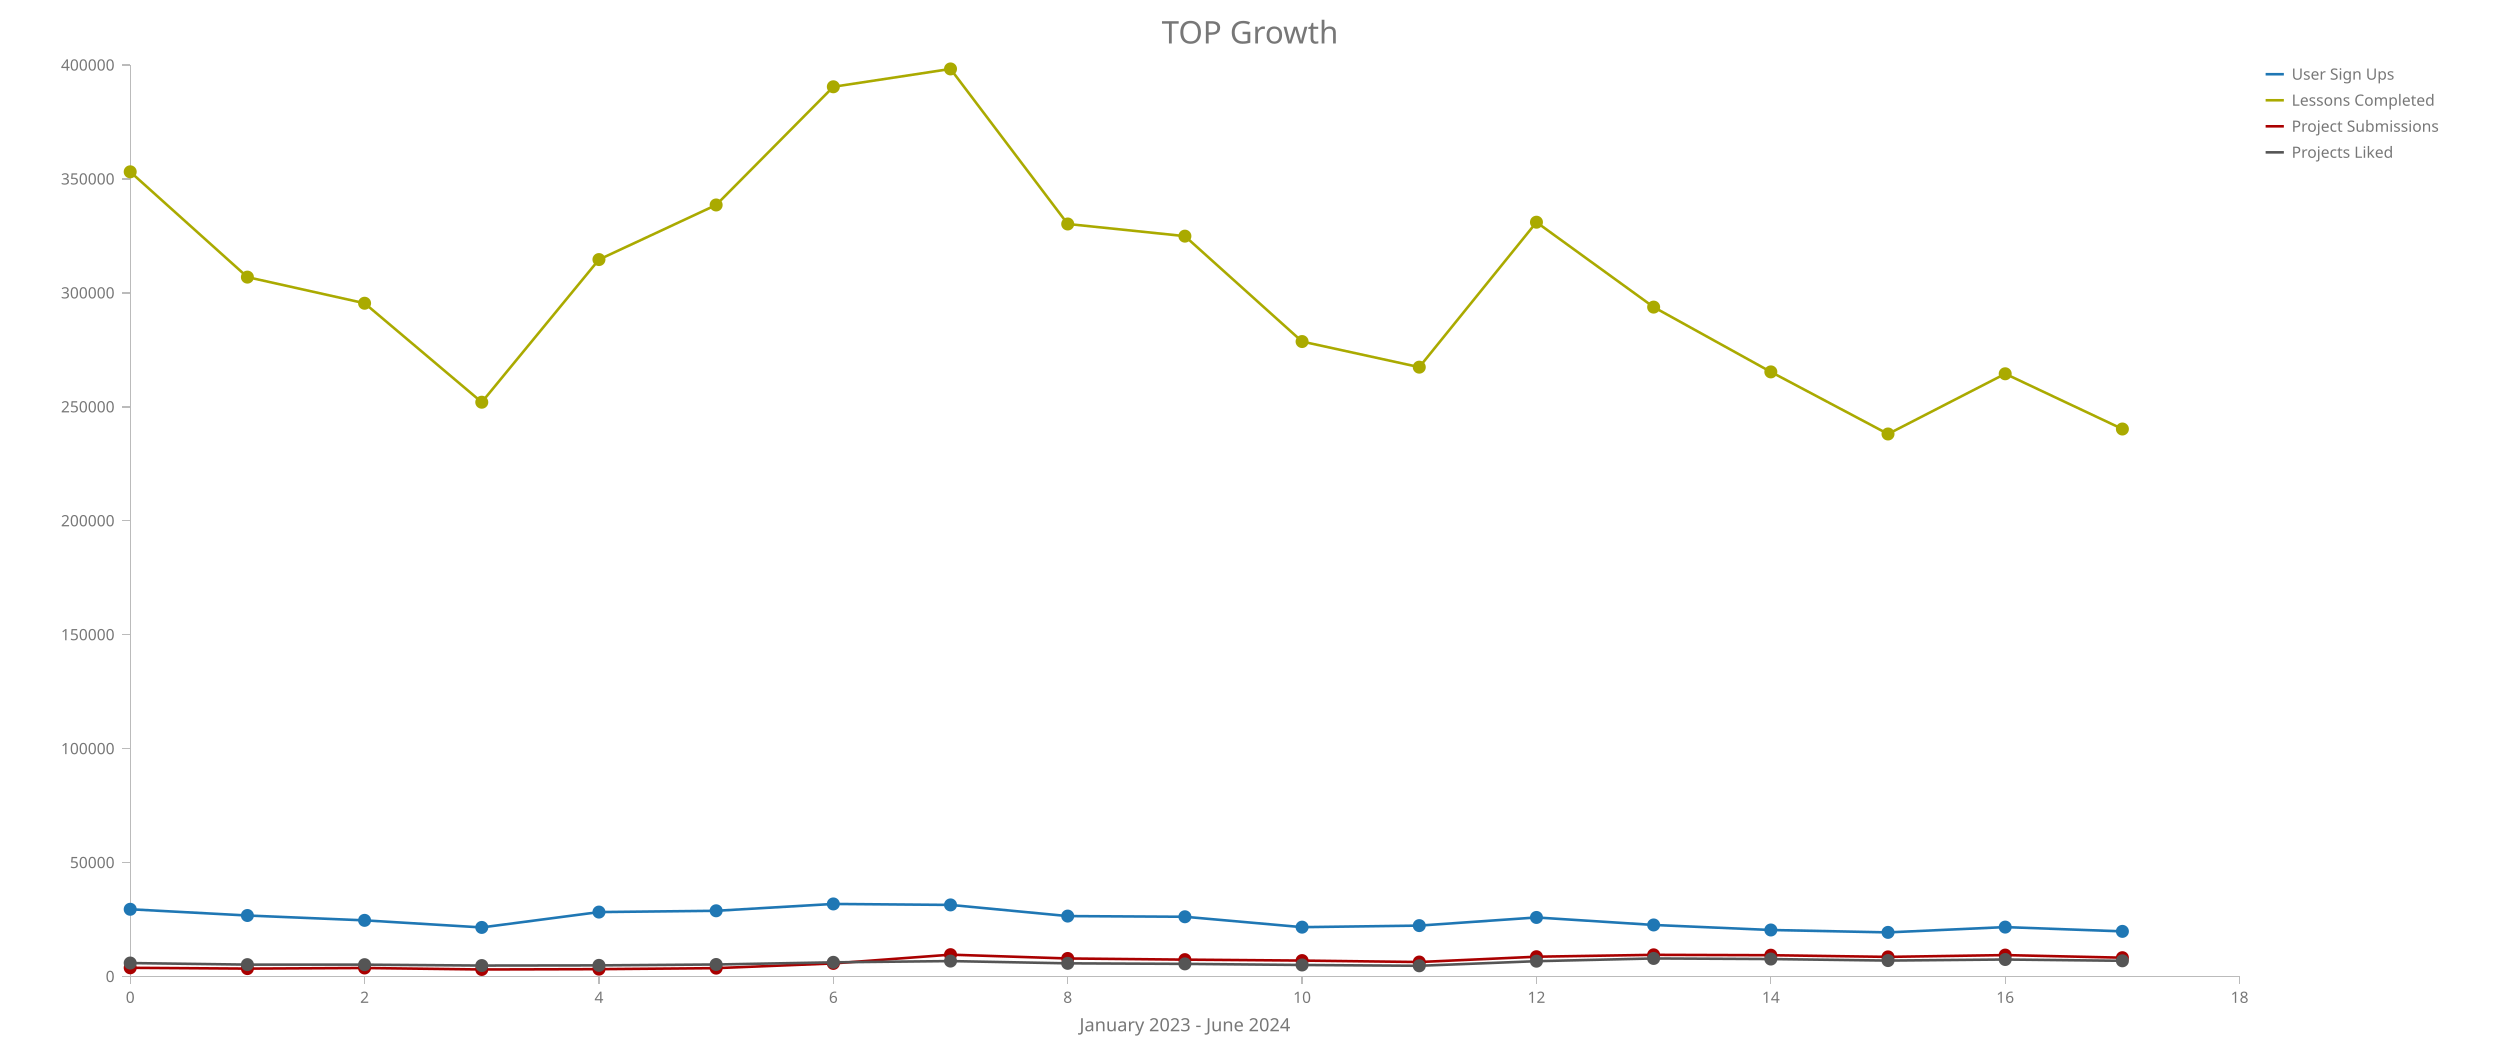
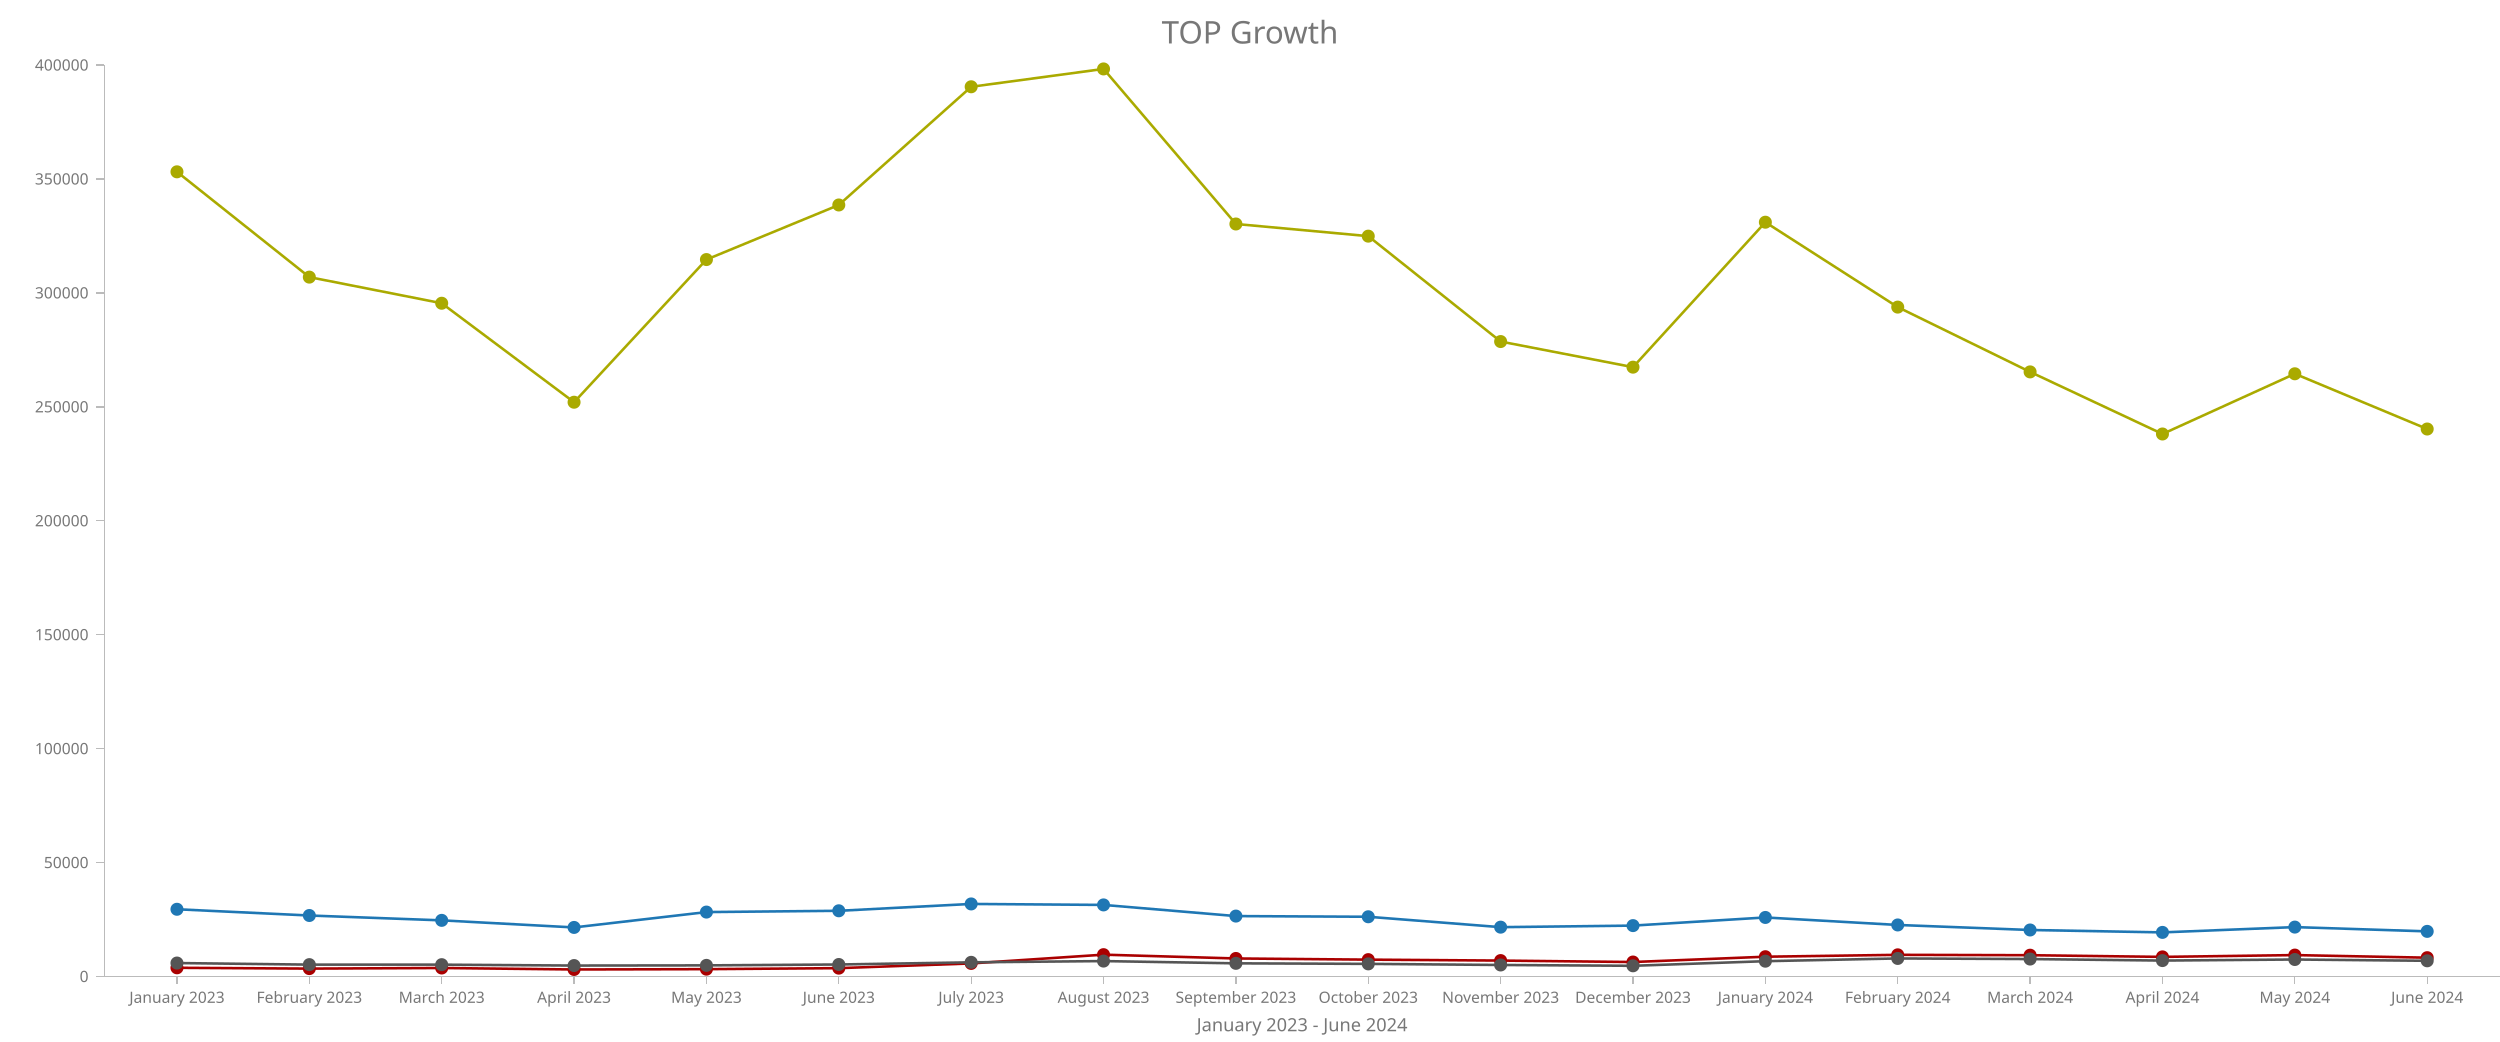
<svg xmlns="http://www.w3.org/2000/svg" height="800" viewBox="0 0 1920 800" width="1920">
  <g class="g-chart">
    <g class="g-title" transform="translate(960,25)">
      <text dy=".35em" fill="#777" font-family="sans-serif" font-size="24px" text-anchor="middle" x="0" y="0">
TOP Growth
</text>
    </g>
-     <g class="x-axis" transform="translate(100,750)">
-       <line shape-rendering="crispEdges" stroke="#bbbbbb" stroke-width="1" x1="0" x2="1620" y1="0" y2="0" />
-       <g class="tick" transform="translate(0,0)">
-         <line shape-rendering="crispEdges" stroke="#bbbbbb" stroke-width="1px" x1="0" x2="0" y1="0" y2="6" />
-         <text dy=".35em" fill="#777" font-family="sans-serif" font-size="12px" text-anchor="middle" transform="rotate(0,0,16)" x="0" y="16">
- 0
- </text>
-       </g>
-       <g class="tick" transform="translate(180,0)">
-         <line shape-rendering="crispEdges" stroke="#bbbbbb" stroke-width="1px" x1="0" x2="0" y1="0" y2="6" />
-         <text dy=".35em" fill="#777" font-family="sans-serif" font-size="12px" text-anchor="middle" transform="rotate(0,0,16)" x="0" y="16">
- 2
- </text>
-       </g>
-       <g class="tick" transform="translate(360,0)">
-         <line shape-rendering="crispEdges" stroke="#bbbbbb" stroke-width="1px" x1="0" x2="0" y1="0" y2="6" />
-         <text dy=".35em" fill="#777" font-family="sans-serif" font-size="12px" text-anchor="middle" transform="rotate(0,0,16)" x="0" y="16">
- 4
- </text>
-       </g>
-       <g class="tick" transform="translate(540,0)">
-         <line shape-rendering="crispEdges" stroke="#bbbbbb" stroke-width="1px" x1="0" x2="0" y1="0" y2="6" />
-         <text dy=".35em" fill="#777" font-family="sans-serif" font-size="12px" text-anchor="middle" transform="rotate(0,0,16)" x="0" y="16">
- 6
- </text>
-       </g>
-       <g class="tick" transform="translate(720,0)">
-         <line shape-rendering="crispEdges" stroke="#bbbbbb" stroke-width="1px" x1="0" x2="0" y1="0" y2="6" />
-         <text dy=".35em" fill="#777" font-family="sans-serif" font-size="12px" text-anchor="middle" transform="rotate(0,0,16)" x="0" y="16">
- 8
- </text>
-       </g>
-       <g class="tick" transform="translate(900.0001,0)">
-         <line shape-rendering="crispEdges" stroke="#bbbbbb" stroke-width="1px" x1="0" x2="0" y1="0" y2="6" />
-         <text dy=".35em" fill="#777" font-family="sans-serif" font-size="12px" text-anchor="middle" transform="rotate(0,0,16)" x="0" y="16">
- 10
- </text>
-       </g>
-       <g class="tick" transform="translate(1080,0)">
-         <line shape-rendering="crispEdges" stroke="#bbbbbb" stroke-width="1px" x1="0" x2="0" y1="0" y2="6" />
-         <text dy=".35em" fill="#777" font-family="sans-serif" font-size="12px" text-anchor="middle" transform="rotate(0,0,16)" x="0" y="16">
- 12
- </text>
-       </g>
-       <g class="tick" transform="translate(1260,0)">
-         <line shape-rendering="crispEdges" stroke="#bbbbbb" stroke-width="1px" x1="0" x2="0" y1="0" y2="6" />
-         <text dy=".35em" fill="#777" font-family="sans-serif" font-size="12px" text-anchor="middle" transform="rotate(0,0,16)" x="0" y="16">
- 14
- </text>
-       </g>
-       <g class="tick" transform="translate(1440,0)">
-         <line shape-rendering="crispEdges" stroke="#bbbbbb" stroke-width="1px" x1="0" x2="0" y1="0" y2="6" />
-         <text dy=".35em" fill="#777" font-family="sans-serif" font-size="12px" text-anchor="middle" transform="rotate(0,0,16)" x="0" y="16">
- 16
- </text>
-       </g>
-       <g class="tick" transform="translate(1620,0)">
-         <line shape-rendering="crispEdges" stroke="#bbbbbb" stroke-width="1px" x1="0" x2="0" y1="0" y2="6" />
-         <text dy=".35em" fill="#777" font-family="sans-serif" font-size="12px" text-anchor="middle" transform="rotate(0,0,16)" x="0" y="16">
- 18
- </text>
-       </g>
-       <text fill="#777" font-family="sans-serif" font-size="14px" text-anchor="middle" transform="rotate(0)" x="810" y="42">
+     <g class="x-axis" transform="translate(80,750)">
+       <line shape-rendering="crispEdges" stroke="#bbbbbb" stroke-width="1" x1="0" x2="1840" y1="0" y2="0" />
+       <g class="tick" transform="translate(55.91163,0)">
+         <line shape-rendering="crispEdges" stroke="#bbbbbb" stroke-width="1px" x1="0" x2="0" y1="0" y2="6" />
+         <text dy=".35em" fill="#777" font-family="sans-serif" font-size="12px" text-anchor="middle" transform="rotate(0,0,16)" x="0" y="16">
+ January 2023
+ </text>
+       </g>
+       <g class="tick" transform="translate(157.5691,0)">
+         <line shape-rendering="crispEdges" stroke="#bbbbbb" stroke-width="1px" x1="0" x2="0" y1="0" y2="6" />
+         <text dy=".35em" fill="#777" font-family="sans-serif" font-size="12px" text-anchor="middle" transform="rotate(0,0,16)" x="0" y="16">
+ February 2023
+ </text>
+       </g>
+       <g class="tick" transform="translate(259.2265,0)">
+         <line shape-rendering="crispEdges" stroke="#bbbbbb" stroke-width="1px" x1="0" x2="0" y1="0" y2="6" />
+         <text dy=".35em" fill="#777" font-family="sans-serif" font-size="12px" text-anchor="middle" transform="rotate(0,0,16)" x="0" y="16">
+ March 2023
+ </text>
+       </g>
+       <g class="tick" transform="translate(360.884,0)">
+         <line shape-rendering="crispEdges" stroke="#bbbbbb" stroke-width="1px" x1="0" x2="0" y1="0" y2="6" />
+         <text dy=".35em" fill="#777" font-family="sans-serif" font-size="12px" text-anchor="middle" transform="rotate(0,0,16)" x="0" y="16">
+ April 2023
+ </text>
+       </g>
+       <g class="tick" transform="translate(462.5414,0)">
+         <line shape-rendering="crispEdges" stroke="#bbbbbb" stroke-width="1px" x1="0" x2="0" y1="0" y2="6" />
+         <text dy=".35em" fill="#777" font-family="sans-serif" font-size="12px" text-anchor="middle" transform="rotate(0,0,16)" x="0" y="16">
+ May 2023
+ </text>
+       </g>
+       <g class="tick" transform="translate(564.1989,0)">
+         <line shape-rendering="crispEdges" stroke="#bbbbbb" stroke-width="1px" x1="0" x2="0" y1="0" y2="6" />
+         <text dy=".35em" fill="#777" font-family="sans-serif" font-size="12px" text-anchor="middle" transform="rotate(0,0,16)" x="0" y="16">
+ June 2023
+ </text>
+       </g>
+       <g class="tick" transform="translate(665.8563,0)">
+         <line shape-rendering="crispEdges" stroke="#bbbbbb" stroke-width="1px" x1="0" x2="0" y1="0" y2="6" />
+         <text dy=".35em" fill="#777" font-family="sans-serif" font-size="12px" text-anchor="middle" transform="rotate(0,0,16)" x="0" y="16">
+ July 2023
+ </text>
+       </g>
+       <g class="tick" transform="translate(767.5138,0)">
+         <line shape-rendering="crispEdges" stroke="#bbbbbb" stroke-width="1px" x1="0" x2="0" y1="0" y2="6" />
+         <text dy=".35em" fill="#777" font-family="sans-serif" font-size="12px" text-anchor="middle" transform="rotate(0,0,16)" x="0" y="16">
+ August 2023
+ </text>
+       </g>
+       <g class="tick" transform="translate(869.1713,0)">
+         <line shape-rendering="crispEdges" stroke="#bbbbbb" stroke-width="1px" x1="0" x2="0" y1="0" y2="6" />
+         <text dy=".35em" fill="#777" font-family="sans-serif" font-size="12px" text-anchor="middle" transform="rotate(0,0,16)" x="0" y="16">
+ September 2023
+ </text>
+       </g>
+       <g class="tick" transform="translate(970.8287,0)">
+         <line shape-rendering="crispEdges" stroke="#bbbbbb" stroke-width="1px" x1="0" x2="0" y1="0" y2="6" />
+         <text dy=".35em" fill="#777" font-family="sans-serif" font-size="12px" text-anchor="middle" transform="rotate(0,0,16)" x="0" y="16">
+ October 2023
+ </text>
+       </g>
+       <g class="tick" transform="translate(1072.486,0)">
+         <line shape-rendering="crispEdges" stroke="#bbbbbb" stroke-width="1px" x1="0" x2="0" y1="0" y2="6" />
+         <text dy=".35em" fill="#777" font-family="sans-serif" font-size="12px" text-anchor="middle" transform="rotate(0,0,16)" x="0" y="16">
+ November 2023
+ </text>
+       </g>
+       <g class="tick" transform="translate(1174.144,0)">
+         <line shape-rendering="crispEdges" stroke="#bbbbbb" stroke-width="1px" x1="0" x2="0" y1="0" y2="6" />
+         <text dy=".35em" fill="#777" font-family="sans-serif" font-size="12px" text-anchor="middle" transform="rotate(0,0,16)" x="0" y="16">
+ December 2023
+ </text>
+       </g>
+       <g class="tick" transform="translate(1275.801,0)">
+         <line shape-rendering="crispEdges" stroke="#bbbbbb" stroke-width="1px" x1="0" x2="0" y1="0" y2="6" />
+         <text dy=".35em" fill="#777" font-family="sans-serif" font-size="12px" text-anchor="middle" transform="rotate(0,0,16)" x="0" y="16">
+ January 2024
+ </text>
+       </g>
+       <g class="tick" transform="translate(1377.458,0)">
+         <line shape-rendering="crispEdges" stroke="#bbbbbb" stroke-width="1px" x1="0" x2="0" y1="0" y2="6" />
+         <text dy=".35em" fill="#777" font-family="sans-serif" font-size="12px" text-anchor="middle" transform="rotate(0,0,16)" x="0" y="16">
+ February 2024
+ </text>
+       </g>
+       <g class="tick" transform="translate(1479.116,0)">
+         <line shape-rendering="crispEdges" stroke="#bbbbbb" stroke-width="1px" x1="0" x2="0" y1="0" y2="6" />
+         <text dy=".35em" fill="#777" font-family="sans-serif" font-size="12px" text-anchor="middle" transform="rotate(0,0,16)" x="0" y="16">
+ March 2024
+ </text>
+       </g>
+       <g class="tick" transform="translate(1580.773,0)">
+         <line shape-rendering="crispEdges" stroke="#bbbbbb" stroke-width="1px" x1="0" x2="0" y1="0" y2="6" />
+         <text dy=".35em" fill="#777" font-family="sans-serif" font-size="12px" text-anchor="middle" transform="rotate(0,0,16)" x="0" y="16">
+ April 2024
+ </text>
+       </g>
+       <g class="tick" transform="translate(1682.431,0)">
+         <line shape-rendering="crispEdges" stroke="#bbbbbb" stroke-width="1px" x1="0" x2="0" y1="0" y2="6" />
+         <text dy=".35em" fill="#777" font-family="sans-serif" font-size="12px" text-anchor="middle" transform="rotate(0,0,16)" x="0" y="16">
+ May 2024
+ </text>
+       </g>
+       <g class="tick" transform="translate(1784.088,0)">
+         <line shape-rendering="crispEdges" stroke="#bbbbbb" stroke-width="1px" x1="0" x2="0" y1="0" y2="6" />
+         <text dy=".35em" fill="#777" font-family="sans-serif" font-size="12px" text-anchor="middle" transform="rotate(0,0,16)" x="0" y="16">
+ June 2024
+ </text>
+       </g>
+       <text fill="#777" font-family="sans-serif" font-size="14px" text-anchor="middle" transform="rotate(0)" x="920" y="42">
January 2023 - June 2024
</text>
    </g>
-     <g class="y-axis" transform="translate(100,50)">
+     <g class="y-axis" transform="translate(80,50)">
      <line shape-rendering="crispEdges" stroke="#bbbbbb" stroke-width="1" x1="0" x2="0" y1="0" y2="700" />
      <g class="tick" transform="translate(0,700)">
        <line shape-rendering="crispEdges" stroke="#bbbbbb" stroke-width="1px" x1="0" x2="-6" y1="0" y2="0" />
        <text dy=".35em" fill="#777" font-family="sans-serif" font-size="12px" text-anchor="end" transform="rotate(0,-12,0)" x="-12" y="0">
0
</text>
      </g>
      <g class="tick" transform="translate(0,612.5)">
        <line shape-rendering="crispEdges" stroke="#bbbbbb" stroke-width="1px" x1="0" x2="-6" y1="0" y2="0" />
        <text dy=".35em" fill="#777" font-family="sans-serif" font-size="12px" text-anchor="end" transform="rotate(0,-12,0)" x="-12" y="0">
50000
</text>
      </g>
      <g class="tick" transform="translate(0,525)">
        <line shape-rendering="crispEdges" stroke="#bbbbbb" stroke-width="1px" x1="0" x2="-6" y1="0" y2="0" />
        <text dy=".35em" fill="#777" font-family="sans-serif" font-size="12px" text-anchor="end" transform="rotate(0,-12,0)" x="-12" y="0">
100000
</text>
      </g>
      <g class="tick" transform="translate(0,437.5)">
        <line shape-rendering="crispEdges" stroke="#bbbbbb" stroke-width="1px" x1="0" x2="-6" y1="0" y2="0" />
        <text dy=".35em" fill="#777" font-family="sans-serif" font-size="12px" text-anchor="end" transform="rotate(0,-12,0)" x="-12" y="0">
150000
</text>
      </g>
      <g class="tick" transform="translate(0,350)">
        <line shape-rendering="crispEdges" stroke="#bbbbbb" stroke-width="1px" x1="0" x2="-6" y1="0" y2="0" />
        <text dy=".35em" fill="#777" font-family="sans-serif" font-size="12px" text-anchor="end" transform="rotate(0,-12,0)" x="-12" y="0">
200000
</text>
      </g>
      <g class="tick" transform="translate(0,262.5)">
        <line shape-rendering="crispEdges" stroke="#bbbbbb" stroke-width="1px" x1="0" x2="-6" y1="0" y2="0" />
        <text dy=".35em" fill="#777" font-family="sans-serif" font-size="12px" text-anchor="end" transform="rotate(0,-12,0)" x="-12" y="0">
250000
</text>
      </g>
      <g class="tick" transform="translate(0,175)">
        <line shape-rendering="crispEdges" stroke="#bbbbbb" stroke-width="1px" x1="0" x2="-6" y1="0" y2="0" />
        <text dy=".35em" fill="#777" font-family="sans-serif" font-size="12px" text-anchor="end" transform="rotate(0,-12,0)" x="-12" y="0">
300000
</text>
      </g>
      <g class="tick" transform="translate(0,87.5)">
        <line shape-rendering="crispEdges" stroke="#bbbbbb" stroke-width="1px" x1="0" x2="-6" y1="0" y2="0" />
        <text dy=".35em" fill="#777" font-family="sans-serif" font-size="12px" text-anchor="end" transform="rotate(0,-12,0)" x="-12" y="0">
350000
</text>
      </g>
      <g class="tick" transform="translate(0,0)">
        <line shape-rendering="crispEdges" stroke="#bbbbbb" stroke-width="1px" x1="0" x2="-6" y1="0" y2="0" />
        <text dy=".35em" fill="#777" font-family="sans-serif" font-size="12px" text-anchor="end" transform="rotate(0,-12,0)" x="-12" y="0">
400000
</text>
      </g>
    </g>
-     <g class="g-view" transform="translate(100,50)">
+     <g class="g-view" transform="translate(80,50)">
      <g>
        <g class="line">
-           <path d="M0,648.326 L90,653.104 L180,656.833 L270,662.268 L360,650.473 L450,649.486 L540,644.226 L630,644.973 L720,653.548 L810,654.075 L900,662.058 L990,660.866 L1080,654.607 L1170,660.366 L1260,664.23 L1350,666.076 L1440,662.011 L1530,665.299" fill="none" stroke="#1f77b4" stroke-width="2" />
-           <g class="scatter-point" transform="translate(0,648.326)">
-             <circle cx="0" cy="0" fill="#1f77b4" r="5" />
-           </g>
-           <g class="scatter-point" transform="translate(90,653.1035)">
-             <circle cx="0" cy="0" fill="#1f77b4" r="5" />
-           </g>
-           <g class="scatter-point" transform="translate(180,656.8328)">
-             <circle cx="0" cy="0" fill="#1f77b4" r="5" />
-           </g>
-           <g class="scatter-point" transform="translate(270,662.2682)">
-             <circle cx="0" cy="0" fill="#1f77b4" r="5" />
-           </g>
-           <g class="scatter-point" transform="translate(360,650.4733)">
-             <circle cx="0" cy="0" fill="#1f77b4" r="5" />
-           </g>
-           <g class="scatter-point" transform="translate(450,649.4863)">
-             <circle cx="0" cy="0" fill="#1f77b4" r="5" />
-           </g>
-           <g class="scatter-point" transform="translate(540,644.2258)">
-             <circle cx="0" cy="0" fill="#1f77b4" r="5" />
-           </g>
-           <g class="scatter-point" transform="translate(630,644.973)">
-             <circle cx="0" cy="0" fill="#1f77b4" r="5" />
-           </g>
-           <g class="scatter-point" transform="translate(720,653.548)">
-             <circle cx="0" cy="0" fill="#1f77b4" r="5" />
-           </g>
-           <g class="scatter-point" transform="translate(810,654.0748)">
-             <circle cx="0" cy="0" fill="#1f77b4" r="5" />
-           </g>
-           <g class="scatter-point" transform="translate(900.0001,662.0582)">
-             <circle cx="0" cy="0" fill="#1f77b4" r="5" />
-           </g>
-           <g class="scatter-point" transform="translate(990,660.8665)">
-             <circle cx="0" cy="0" fill="#1f77b4" r="5" />
-           </g>
-           <g class="scatter-point" transform="translate(1080,654.6068)">
-             <circle cx="0" cy="0" fill="#1f77b4" r="5" />
-           </g>
-           <g class="scatter-point" transform="translate(1170,660.366)">
-             <circle cx="0" cy="0" fill="#1f77b4" r="5" />
-           </g>
-           <g class="scatter-point" transform="translate(1260,664.23)">
-             <circle cx="0" cy="0" fill="#1f77b4" r="5" />
-           </g>
-           <g class="scatter-point" transform="translate(1350,666.0762)">
-             <circle cx="0" cy="0" fill="#1f77b4" r="5" />
-           </g>
-           <g class="scatter-point" transform="translate(1440,662.011)">
-             <circle cx="0" cy="0" fill="#1f77b4" r="5" />
-           </g>
-           <g class="scatter-point" transform="translate(1530,665.2993)">
+           <path d="M55.912,648.326 L157.569,653.104 L259.227,656.833 L360.884,662.268 L462.541,650.473 L564.199,649.486 L665.856,644.226 L767.514,644.973 L869.171,653.548 L970.829,654.075 L1072.486,662.058 L1174.144,660.866 L1275.801,654.607 L1377.458,660.366 L1479.116,664.23 L1580.773,666.076 L1682.431,662.011 L1784.088,665.299" fill="none" stroke="#1f77b4" stroke-width="2" />
+           <g class="scatter-point" transform="translate(55.91163,648.326)">
+             <circle cx="0" cy="0" fill="#1f77b4" r="5" />
+           </g>
+           <g class="scatter-point" transform="translate(157.5691,653.1035)">
+             <circle cx="0" cy="0" fill="#1f77b4" r="5" />
+           </g>
+           <g class="scatter-point" transform="translate(259.2265,656.8328)">
+             <circle cx="0" cy="0" fill="#1f77b4" r="5" />
+           </g>
+           <g class="scatter-point" transform="translate(360.884,662.2682)">
+             <circle cx="0" cy="0" fill="#1f77b4" r="5" />
+           </g>
+           <g class="scatter-point" transform="translate(462.5414,650.4733)">
+             <circle cx="0" cy="0" fill="#1f77b4" r="5" />
+           </g>
+           <g class="scatter-point" transform="translate(564.1989,649.4863)">
+             <circle cx="0" cy="0" fill="#1f77b4" r="5" />
+           </g>
+           <g class="scatter-point" transform="translate(665.8563,644.2258)">
+             <circle cx="0" cy="0" fill="#1f77b4" r="5" />
+           </g>
+           <g class="scatter-point" transform="translate(767.5138,644.973)">
+             <circle cx="0" cy="0" fill="#1f77b4" r="5" />
+           </g>
+           <g class="scatter-point" transform="translate(869.1713,653.548)">
+             <circle cx="0" cy="0" fill="#1f77b4" r="5" />
+           </g>
+           <g class="scatter-point" transform="translate(970.8287,654.0748)">
+             <circle cx="0" cy="0" fill="#1f77b4" r="5" />
+           </g>
+           <g class="scatter-point" transform="translate(1072.486,662.0582)">
+             <circle cx="0" cy="0" fill="#1f77b4" r="5" />
+           </g>
+           <g class="scatter-point" transform="translate(1174.144,660.8665)">
+             <circle cx="0" cy="0" fill="#1f77b4" r="5" />
+           </g>
+           <g class="scatter-point" transform="translate(1275.801,654.6068)">
+             <circle cx="0" cy="0" fill="#1f77b4" r="5" />
+           </g>
+           <g class="scatter-point" transform="translate(1377.458,660.366)">
+             <circle cx="0" cy="0" fill="#1f77b4" r="5" />
+           </g>
+           <g class="scatter-point" transform="translate(1479.116,664.23)">
+             <circle cx="0" cy="0" fill="#1f77b4" r="5" />
+           </g>
+           <g class="scatter-point" transform="translate(1580.773,666.0762)">
+             <circle cx="0" cy="0" fill="#1f77b4" r="5" />
+           </g>
+           <g class="scatter-point" transform="translate(1682.431,662.011)">
+             <circle cx="0" cy="0" fill="#1f77b4" r="5" />
+           </g>
+           <g class="scatter-point" transform="translate(1784.088,665.2993)">
            <circle cx="0" cy="0" fill="#1f77b4" r="5" />
          </g>
        </g>
      </g>
      <g>
        <g class="line">
-           <path d="M0,81.958 L90,162.825 L180,182.896 L270,258.907 L360,149.34 L450,107.419 L540,16.646 L630,2.942 L720,122.027 L810,131.358 L900,212.308 L990,231.976 L1080,120.659 L1170,185.855 L1260,235.615 L1350,283.306 L1440,237.064 L1530,279.482" fill="none" stroke="#aaaa00" stroke-width="2" />
-           <g class="scatter-point" transform="translate(0,81.95776)">
-             <circle cx="0" cy="0" fill="#aaaa00" r="5" />
-           </g>
-           <g class="scatter-point" transform="translate(90,162.8253)">
-             <circle cx="0" cy="0" fill="#aaaa00" r="5" />
-           </g>
-           <g class="scatter-point" transform="translate(180,182.896)">
-             <circle cx="0" cy="0" fill="#aaaa00" r="5" />
-           </g>
-           <g class="scatter-point" transform="translate(270,258.9073)">
-             <circle cx="0" cy="0" fill="#aaaa00" r="5" />
-           </g>
-           <g class="scatter-point" transform="translate(360,149.3397)">
-             <circle cx="0" cy="0" fill="#aaaa00" r="5" />
-           </g>
-           <g class="scatter-point" transform="translate(450,107.4185)">
-             <circle cx="0" cy="0" fill="#aaaa00" r="5" />
-           </g>
-           <g class="scatter-point" transform="translate(540,16.646)">
-             <circle cx="0" cy="0" fill="#aaaa00" r="5" />
-           </g>
-           <g class="scatter-point" transform="translate(630,2.941711)">
-             <circle cx="0" cy="0" fill="#aaaa00" r="5" />
-           </g>
-           <g class="scatter-point" transform="translate(720,122.0275)">
-             <circle cx="0" cy="0" fill="#aaaa00" r="5" />
-           </g>
-           <g class="scatter-point" transform="translate(810,131.3585)">
-             <circle cx="0" cy="0" fill="#aaaa00" r="5" />
-           </g>
-           <g class="scatter-point" transform="translate(900.0001,212.3083)">
-             <circle cx="0" cy="0" fill="#aaaa00" r="5" />
-           </g>
-           <g class="scatter-point" transform="translate(990,231.9765)">
-             <circle cx="0" cy="0" fill="#aaaa00" r="5" />
-           </g>
-           <g class="scatter-point" transform="translate(1080,120.659)">
-             <circle cx="0" cy="0" fill="#aaaa00" r="5" />
-           </g>
-           <g class="scatter-point" transform="translate(1170,185.8553)">
-             <circle cx="0" cy="0" fill="#aaaa00" r="5" />
-           </g>
-           <g class="scatter-point" transform="translate(1260,235.6147)">
-             <circle cx="0" cy="0" fill="#aaaa00" r="5" />
-           </g>
-           <g class="scatter-point" transform="translate(1350,283.3058)">
-             <circle cx="0" cy="0" fill="#aaaa00" r="5" />
-           </g>
-           <g class="scatter-point" transform="translate(1440,237.0637)">
-             <circle cx="0" cy="0" fill="#aaaa00" r="5" />
-           </g>
-           <g class="scatter-point" transform="translate(1530,279.482)">
+           <path d="M55.912,81.958 L157.569,162.825 L259.227,182.896 L360.884,258.907 L462.541,149.34 L564.199,107.419 L665.856,16.646 L767.514,2.942 L869.171,122.027 L970.829,131.358 L1072.486,212.308 L1174.144,231.976 L1275.801,120.659 L1377.458,185.855 L1479.116,235.615 L1580.773,283.306 L1682.431,237.064 L1784.088,279.482" fill="none" stroke="#aaaa00" stroke-width="2" />
+           <g class="scatter-point" transform="translate(55.91163,81.95776)">
+             <circle cx="0" cy="0" fill="#aaaa00" r="5" />
+           </g>
+           <g class="scatter-point" transform="translate(157.5691,162.8253)">
+             <circle cx="0" cy="0" fill="#aaaa00" r="5" />
+           </g>
+           <g class="scatter-point" transform="translate(259.2265,182.896)">
+             <circle cx="0" cy="0" fill="#aaaa00" r="5" />
+           </g>
+           <g class="scatter-point" transform="translate(360.884,258.9073)">
+             <circle cx="0" cy="0" fill="#aaaa00" r="5" />
+           </g>
+           <g class="scatter-point" transform="translate(462.5414,149.3397)">
+             <circle cx="0" cy="0" fill="#aaaa00" r="5" />
+           </g>
+           <g class="scatter-point" transform="translate(564.1989,107.4185)">
+             <circle cx="0" cy="0" fill="#aaaa00" r="5" />
+           </g>
+           <g class="scatter-point" transform="translate(665.8563,16.646)">
+             <circle cx="0" cy="0" fill="#aaaa00" r="5" />
+           </g>
+           <g class="scatter-point" transform="translate(767.5138,2.941711)">
+             <circle cx="0" cy="0" fill="#aaaa00" r="5" />
+           </g>
+           <g class="scatter-point" transform="translate(869.1713,122.0275)">
+             <circle cx="0" cy="0" fill="#aaaa00" r="5" />
+           </g>
+           <g class="scatter-point" transform="translate(970.8287,131.3585)">
+             <circle cx="0" cy="0" fill="#aaaa00" r="5" />
+           </g>
+           <g class="scatter-point" transform="translate(1072.486,212.3083)">
+             <circle cx="0" cy="0" fill="#aaaa00" r="5" />
+           </g>
+           <g class="scatter-point" transform="translate(1174.144,231.9765)">
+             <circle cx="0" cy="0" fill="#aaaa00" r="5" />
+           </g>
+           <g class="scatter-point" transform="translate(1275.801,120.659)">
+             <circle cx="0" cy="0" fill="#aaaa00" r="5" />
+           </g>
+           <g class="scatter-point" transform="translate(1377.458,185.8553)">
+             <circle cx="0" cy="0" fill="#aaaa00" r="5" />
+           </g>
+           <g class="scatter-point" transform="translate(1479.116,235.6147)">
+             <circle cx="0" cy="0" fill="#aaaa00" r="5" />
+           </g>
+           <g class="scatter-point" transform="translate(1580.773,283.3058)">
+             <circle cx="0" cy="0" fill="#aaaa00" r="5" />
+           </g>
+           <g class="scatter-point" transform="translate(1682.431,237.0637)">
+             <circle cx="0" cy="0" fill="#aaaa00" r="5" />
+           </g>
+           <g class="scatter-point" transform="translate(1784.088,279.482)">
            <circle cx="0" cy="0" fill="#aaaa00" r="5" />
          </g>
        </g>
      </g>
      <g>
        <g class="line">
-           <path d="M0,693.271 L90,693.882 L180,693.422 L270,694.558 L360,694.311 L450,693.535 L540,689.911 L630,683.179 L720,686.101 L810,686.997 L900,687.722 L990,688.835 L1080,684.758 L1170,683.31 L1260,683.596 L1350,684.889 L1440,683.506 L1530,685.5" fill="none" stroke="#aa0000" stroke-width="2" />
-           <g class="scatter-point" transform="translate(0,693.2712)">
-             <circle cx="0" cy="0" fill="#aa0000" r="5" />
-           </g>
-           <g class="scatter-point" transform="translate(90,693.882)">
-             <circle cx="0" cy="0" fill="#aa0000" r="5" />
-           </g>
-           <g class="scatter-point" transform="translate(180,693.4217)">
-             <circle cx="0" cy="0" fill="#aa0000" r="5" />
-           </g>
-           <g class="scatter-point" transform="translate(270,694.5575)">
-             <circle cx="0" cy="0" fill="#aa0000" r="5" />
-           </g>
-           <g class="scatter-point" transform="translate(360,694.3107)">
-             <circle cx="0" cy="0" fill="#aa0000" r="5" />
-           </g>
-           <g class="scatter-point" transform="translate(450,693.5355)">
-             <circle cx="0" cy="0" fill="#aa0000" r="5" />
-           </g>
-           <g class="scatter-point" transform="translate(540,689.9112)">
-             <circle cx="0" cy="0" fill="#aa0000" r="5" />
-           </g>
-           <g class="scatter-point" transform="translate(630,683.179)">
-             <circle cx="0" cy="0" fill="#aa0000" r="5" />
-           </g>
-           <g class="scatter-point" transform="translate(720,686.1015)">
-             <circle cx="0" cy="0" fill="#aa0000" r="5" />
-           </g>
-           <g class="scatter-point" transform="translate(810,686.9975)">
-             <circle cx="0" cy="0" fill="#aa0000" r="5" />
-           </g>
-           <g class="scatter-point" transform="translate(900.0001,687.722)">
-             <circle cx="0" cy="0" fill="#aa0000" r="5" />
-           </g>
-           <g class="scatter-point" transform="translate(990,688.835)">
-             <circle cx="0" cy="0" fill="#aa0000" r="5" />
-           </g>
-           <g class="scatter-point" transform="translate(1080,684.7575)">
-             <circle cx="0" cy="0" fill="#aa0000" r="5" />
-           </g>
-           <g class="scatter-point" transform="translate(1170,683.3102)">
-             <circle cx="0" cy="0" fill="#aa0000" r="5" />
-           </g>
-           <g class="scatter-point" transform="translate(1260,683.5955)">
-             <circle cx="0" cy="0" fill="#aa0000" r="5" />
-           </g>
-           <g class="scatter-point" transform="translate(1350,684.8887)">
-             <circle cx="0" cy="0" fill="#aa0000" r="5" />
-           </g>
-           <g class="scatter-point" transform="translate(1440,683.5062)">
-             <circle cx="0" cy="0" fill="#aa0000" r="5" />
-           </g>
-           <g class="scatter-point" transform="translate(1530,685.4995)">
+           <path d="M55.912,693.271 L157.569,693.882 L259.227,693.422 L360.884,694.558 L462.541,694.311 L564.199,693.535 L665.856,689.911 L767.514,683.179 L869.171,686.101 L970.829,686.997 L1072.486,687.722 L1174.144,688.835 L1275.801,684.758 L1377.458,683.31 L1479.116,683.596 L1580.773,684.889 L1682.431,683.506 L1784.088,685.5" fill="none" stroke="#aa0000" stroke-width="2" />
+           <g class="scatter-point" transform="translate(55.91163,693.2712)">
+             <circle cx="0" cy="0" fill="#aa0000" r="5" />
+           </g>
+           <g class="scatter-point" transform="translate(157.5691,693.882)">
+             <circle cx="0" cy="0" fill="#aa0000" r="5" />
+           </g>
+           <g class="scatter-point" transform="translate(259.2265,693.4217)">
+             <circle cx="0" cy="0" fill="#aa0000" r="5" />
+           </g>
+           <g class="scatter-point" transform="translate(360.884,694.5575)">
+             <circle cx="0" cy="0" fill="#aa0000" r="5" />
+           </g>
+           <g class="scatter-point" transform="translate(462.5414,694.3107)">
+             <circle cx="0" cy="0" fill="#aa0000" r="5" />
+           </g>
+           <g class="scatter-point" transform="translate(564.1989,693.5355)">
+             <circle cx="0" cy="0" fill="#aa0000" r="5" />
+           </g>
+           <g class="scatter-point" transform="translate(665.8563,689.9112)">
+             <circle cx="0" cy="0" fill="#aa0000" r="5" />
+           </g>
+           <g class="scatter-point" transform="translate(767.5138,683.179)">
+             <circle cx="0" cy="0" fill="#aa0000" r="5" />
+           </g>
+           <g class="scatter-point" transform="translate(869.1713,686.1015)">
+             <circle cx="0" cy="0" fill="#aa0000" r="5" />
+           </g>
+           <g class="scatter-point" transform="translate(970.8287,686.9975)">
+             <circle cx="0" cy="0" fill="#aa0000" r="5" />
+           </g>
+           <g class="scatter-point" transform="translate(1072.486,687.722)">
+             <circle cx="0" cy="0" fill="#aa0000" r="5" />
+           </g>
+           <g class="scatter-point" transform="translate(1174.144,688.835)">
+             <circle cx="0" cy="0" fill="#aa0000" r="5" />
+           </g>
+           <g class="scatter-point" transform="translate(1275.801,684.7575)">
+             <circle cx="0" cy="0" fill="#aa0000" r="5" />
+           </g>
+           <g class="scatter-point" transform="translate(1377.458,683.3102)">
+             <circle cx="0" cy="0" fill="#aa0000" r="5" />
+           </g>
+           <g class="scatter-point" transform="translate(1479.116,683.5955)">
+             <circle cx="0" cy="0" fill="#aa0000" r="5" />
+           </g>
+           <g class="scatter-point" transform="translate(1580.773,684.8887)">
+             <circle cx="0" cy="0" fill="#aa0000" r="5" />
+           </g>
+           <g class="scatter-point" transform="translate(1682.431,683.5062)">
+             <circle cx="0" cy="0" fill="#aa0000" r="5" />
+           </g>
+           <g class="scatter-point" transform="translate(1784.088,685.4995)">
            <circle cx="0" cy="0" fill="#aa0000" r="5" />
          </g>
        </g>
      </g>
      <g>
        <g class="line">
-           <path d="M0,689.617 L90,690.828 L180,690.861 L270,691.546 L360,691.404 L450,690.73 L540,689.069 L630,688.104 L720,689.843 L810,690.254 L900,691.1 L990,691.731 L1080,688.191 L1170,686.086 L1260,686.548 L1350,687.722 L1440,686.901 L1530,687.892" fill="none" stroke="#555555" stroke-width="2" />
-           <g class="scatter-point" transform="translate(0,689.6173)">
-             <circle cx="0" cy="0" fill="#555555" r="5" />
-           </g>
-           <g class="scatter-point" transform="translate(90,690.8283)">
-             <circle cx="0" cy="0" fill="#555555" r="5" />
-           </g>
-           <g class="scatter-point" transform="translate(180,690.8615)">
-             <circle cx="0" cy="0" fill="#555555" r="5" />
-           </g>
-           <g class="scatter-point" transform="translate(270,691.5458)">
-             <circle cx="0" cy="0" fill="#555555" r="5" />
-           </g>
-           <g class="scatter-point" transform="translate(360,691.404)">
-             <circle cx="0" cy="0" fill="#555555" r="5" />
-           </g>
-           <g class="scatter-point" transform="translate(450,690.7302)">
-             <circle cx="0" cy="0" fill="#555555" r="5" />
-           </g>
-           <g class="scatter-point" transform="translate(540,689.0695)">
-             <circle cx="0" cy="0" fill="#555555" r="5" />
-           </g>
-           <g class="scatter-point" transform="translate(630,688.1035)">
-             <circle cx="0" cy="0" fill="#555555" r="5" />
-           </g>
-           <g class="scatter-point" transform="translate(720,689.843)">
-             <circle cx="0" cy="0" fill="#555555" r="5" />
-           </g>
-           <g class="scatter-point" transform="translate(810,690.2543)">
-             <circle cx="0" cy="0" fill="#555555" r="5" />
-           </g>
-           <g class="scatter-point" transform="translate(900.0001,691.0995)">
-             <circle cx="0" cy="0" fill="#555555" r="5" />
-           </g>
-           <g class="scatter-point" transform="translate(990,691.7313)">
-             <circle cx="0" cy="0" fill="#555555" r="5" />
-           </g>
-           <g class="scatter-point" transform="translate(1080,688.191)">
-             <circle cx="0" cy="0" fill="#555555" r="5" />
-           </g>
-           <g class="scatter-point" transform="translate(1170,686.0857)">
-             <circle cx="0" cy="0" fill="#555555" r="5" />
-           </g>
-           <g class="scatter-point" transform="translate(1260,686.5477)">
-             <circle cx="0" cy="0" fill="#555555" r="5" />
-           </g>
-           <g class="scatter-point" transform="translate(1350,687.722)">
-             <circle cx="0" cy="0" fill="#555555" r="5" />
-           </g>
-           <g class="scatter-point" transform="translate(1440,686.9013)">
-             <circle cx="0" cy="0" fill="#555555" r="5" />
-           </g>
-           <g class="scatter-point" transform="translate(1530,687.8917)">
+           <path d="M55.912,689.617 L157.569,690.828 L259.227,690.861 L360.884,691.546 L462.541,691.404 L564.199,690.73 L665.856,689.069 L767.514,688.104 L869.171,689.843 L970.829,690.254 L1072.486,691.1 L1174.144,691.731 L1275.801,688.191 L1377.458,686.086 L1479.116,686.548 L1580.773,687.722 L1682.431,686.901 L1784.088,687.892" fill="none" stroke="#555555" stroke-width="2" />
+           <g class="scatter-point" transform="translate(55.91163,689.6173)">
+             <circle cx="0" cy="0" fill="#555555" r="5" />
+           </g>
+           <g class="scatter-point" transform="translate(157.5691,690.8283)">
+             <circle cx="0" cy="0" fill="#555555" r="5" />
+           </g>
+           <g class="scatter-point" transform="translate(259.2265,690.8615)">
+             <circle cx="0" cy="0" fill="#555555" r="5" />
+           </g>
+           <g class="scatter-point" transform="translate(360.884,691.5458)">
+             <circle cx="0" cy="0" fill="#555555" r="5" />
+           </g>
+           <g class="scatter-point" transform="translate(462.5414,691.404)">
+             <circle cx="0" cy="0" fill="#555555" r="5" />
+           </g>
+           <g class="scatter-point" transform="translate(564.1989,690.7302)">
+             <circle cx="0" cy="0" fill="#555555" r="5" />
+           </g>
+           <g class="scatter-point" transform="translate(665.8563,689.0695)">
+             <circle cx="0" cy="0" fill="#555555" r="5" />
+           </g>
+           <g class="scatter-point" transform="translate(767.5138,688.1035)">
+             <circle cx="0" cy="0" fill="#555555" r="5" />
+           </g>
+           <g class="scatter-point" transform="translate(869.1713,689.843)">
+             <circle cx="0" cy="0" fill="#555555" r="5" />
+           </g>
+           <g class="scatter-point" transform="translate(970.8287,690.2543)">
+             <circle cx="0" cy="0" fill="#555555" r="5" />
+           </g>
+           <g class="scatter-point" transform="translate(1072.486,691.0995)">
+             <circle cx="0" cy="0" fill="#555555" r="5" />
+           </g>
+           <g class="scatter-point" transform="translate(1174.144,691.7313)">
+             <circle cx="0" cy="0" fill="#555555" r="5" />
+           </g>
+           <g class="scatter-point" transform="translate(1275.801,688.191)">
+             <circle cx="0" cy="0" fill="#555555" r="5" />
+           </g>
+           <g class="scatter-point" transform="translate(1377.458,686.0857)">
+             <circle cx="0" cy="0" fill="#555555" r="5" />
+           </g>
+           <g class="scatter-point" transform="translate(1479.116,686.5477)">
+             <circle cx="0" cy="0" fill="#555555" r="5" />
+           </g>
+           <g class="scatter-point" transform="translate(1580.773,687.722)">
+             <circle cx="0" cy="0" fill="#555555" r="5" />
+           </g>
+           <g class="scatter-point" transform="translate(1682.431,686.9013)">
+             <circle cx="0" cy="0" fill="#555555" r="5" />
+           </g>
+           <g class="scatter-point" transform="translate(1784.088,687.8917)">
            <circle cx="0" cy="0" fill="#555555" r="5" />
          </g>
        </g>
      </g>
    </g>
-     <g class="g-legend" transform="translate(1740,50)">
+     <g class="g-legend" transform="translate(1940,50)">
      <g class="legend-entry" transform="translate(0,0)">
        <line stroke="#1f77b4" stroke-dasharray="none" stroke-width="2px" x1="0" x2="14" y1="7" y2="7" />
        <text dy=".35em" fill="#777" font-family="sans-serif" font-size="12px" x="20" y="7">
User Sign Ups
</text>
      </g>
-       <g class="legend-entry" transform="translate(0,20)">
+       <g class="legend-entry" transform="translate(163,0)">
        <line stroke="#aaaa00" stroke-dasharray="none" stroke-width="2px" x1="0" x2="14" y1="7" y2="7" />
        <text dy=".35em" fill="#777" font-family="sans-serif" font-size="12px" x="20" y="7">
Lessons Completed
</text>
      </g>
-       <g class="legend-entry" transform="translate(0,40)">
+       <g class="legend-entry" transform="translate(326,0)">
        <line stroke="#aa0000" stroke-dasharray="none" stroke-width="2px" x1="0" x2="14" y1="7" y2="7" />
        <text dy=".35em" fill="#777" font-family="sans-serif" font-size="12px" x="20" y="7">
Project Submissions
</text>
      </g>
-       <g class="legend-entry" transform="translate(0,60)">
+       <g class="legend-entry" transform="translate(489,0)">
        <line stroke="#555555" stroke-dasharray="none" stroke-width="2px" x1="0" x2="14" y1="7" y2="7" />
        <text dy=".35em" fill="#777" font-family="sans-serif" font-size="12px" x="20" y="7">
Projects Liked
</text>
      </g>
    </g>
  </g>
</svg>
